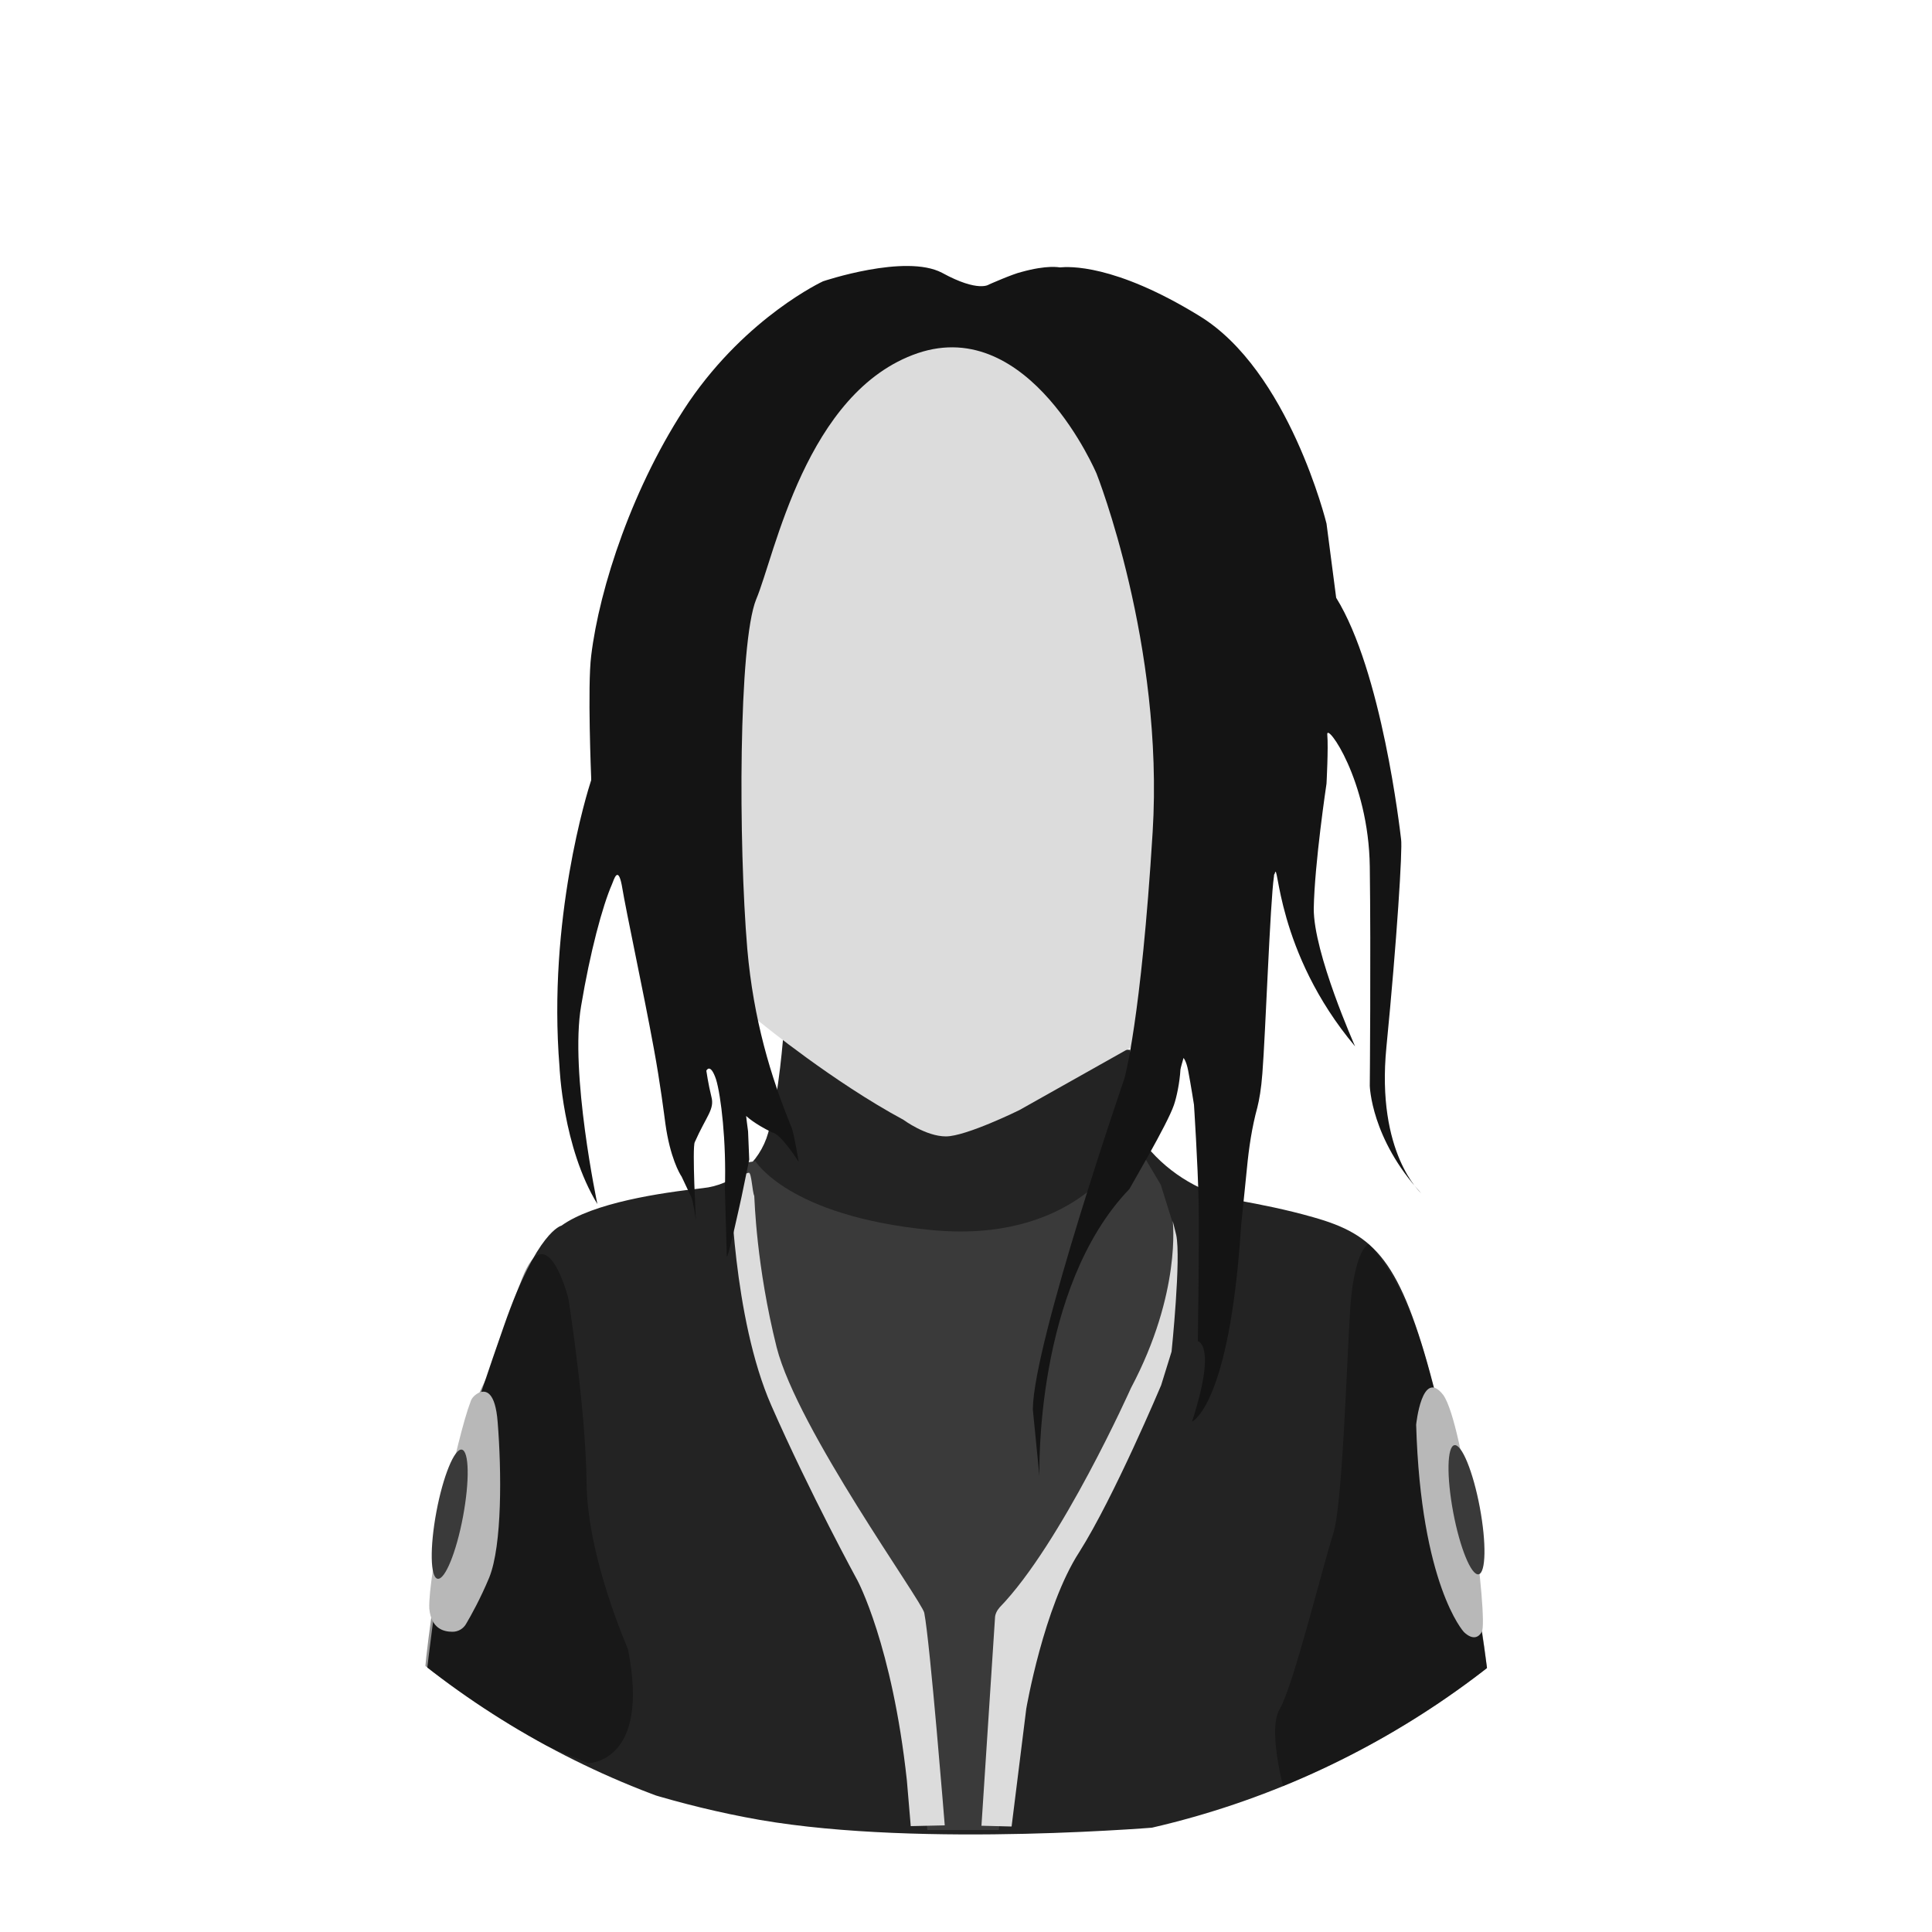
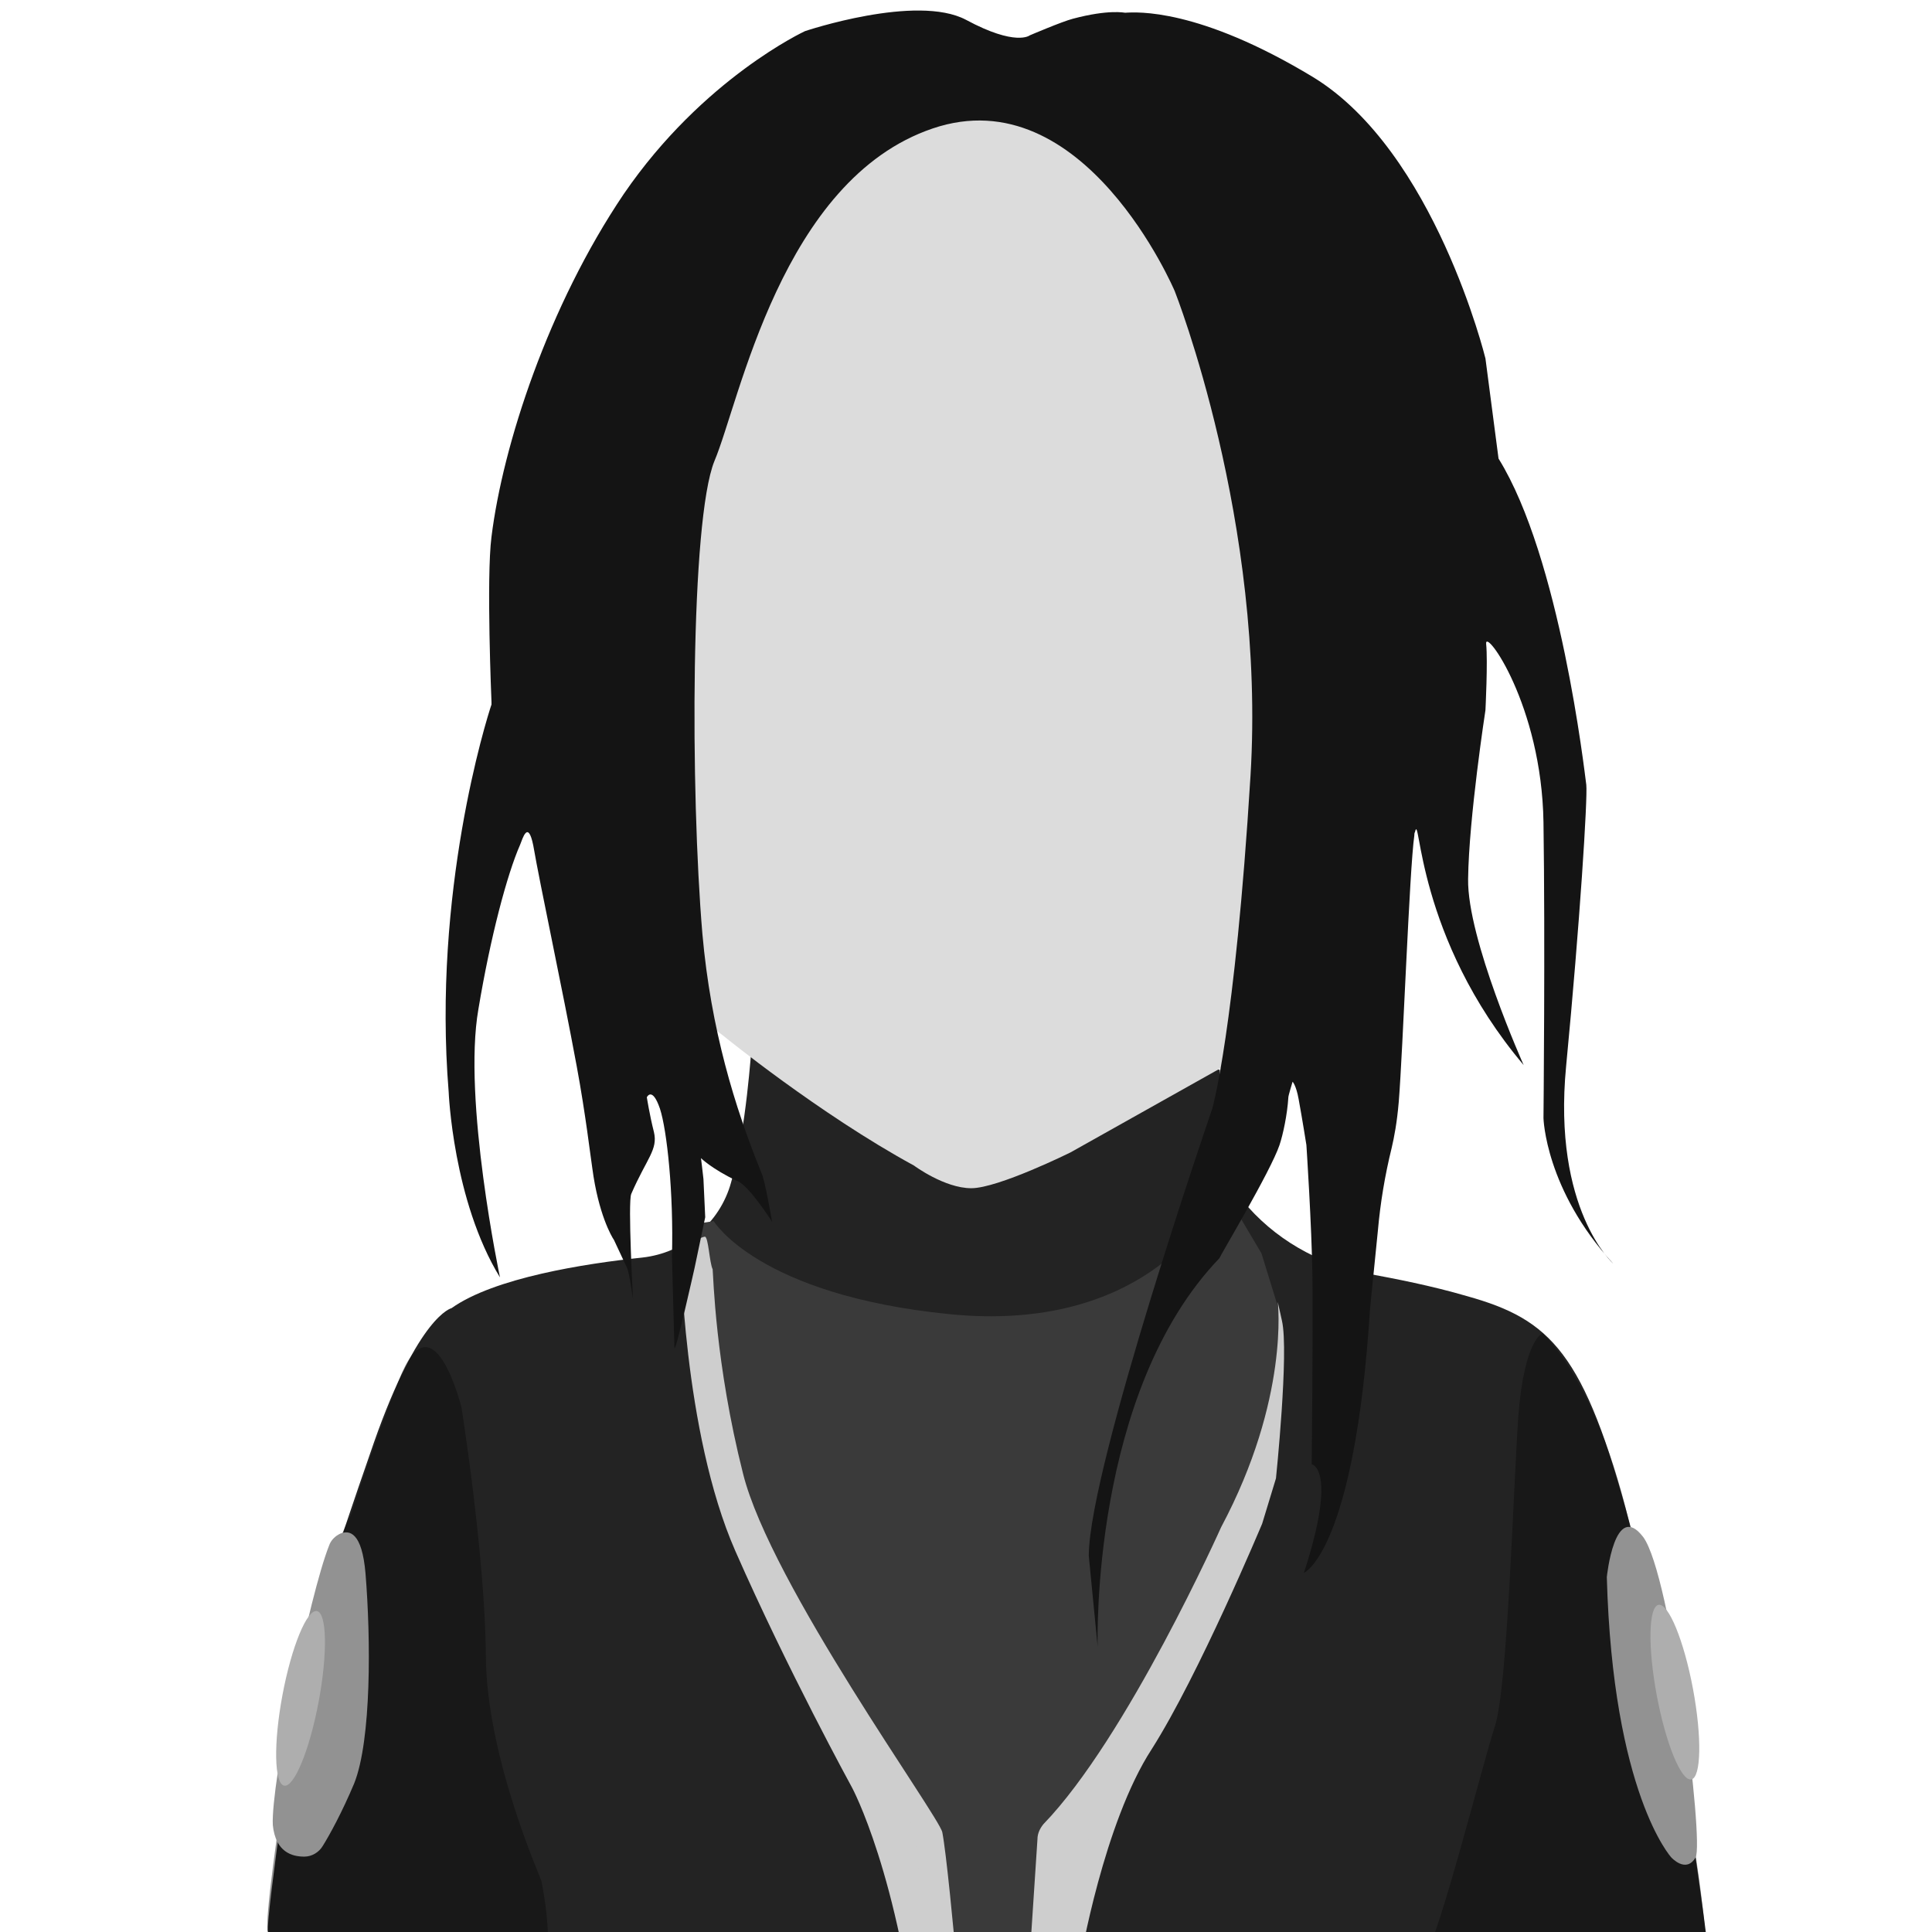
- <svg xmlns="http://www.w3.org/2000/svg" xmlns:xlink="http://www.w3.org/1999/xlink" version="1.1" id="Capa_1" x="0px" y="0px" viewBox="0 0 500 500" style="enable-background:new 0 0 500 500;" xml:space="preserve" width="500px" height="500px">
+ <svg xmlns="http://www.w3.org/2000/svg" version="1.1" id="Capa_1" x="0px" y="0px" viewBox="0 0 546 546" style="enable-background:new 0 0 546 546;" xml:space="preserve" width="500px" height="500px">
  <style type="text/css">
- 	.st0{clip-path:url(#SVGID_00000026161976310726440270000009807911159354928056_);}
- 	.st1{fill:#232323;}
- 	.st2{fill:#DCDCDC;}
- 	.st3{fill:#3A3A3A;}
+ 	.st0{fill:#232323;}
+ 	.st1{fill:#DCDCDC;}
+ 	.st2{fill:#3A3A3A;}
+ 	.st3{fill:#CECECE;}
	.st4{opacity:0.44;fill:#080808;enable-background:new    ;}
- 	.st5{fill:#B8B8B8;}
+ 	.st5{fill:#929292;}
	.st6{fill:#141414;}
+ 	.st7{fill:#AEAEAE;}
</style>
  <g>
    <g>
-       <defs>
-         <circle id="SVGID_1_" cx="247.8" cy="255.5" r="223.2" />
-       </defs>
-       <clipPath id="SVGID_00000045604630420633917260000013243947923527298950_">
-         <use xlink:href="#SVGID_1_" style="overflow:visible;" />
-       </clipPath>
-       <g style="clip-path:url(#SVGID_00000045604630420633917260000013243947923527298950_);">
+       <g>
+         <path class="st0" d="M206.6,334.2c-3.2,11.6-13.3,19.9-25.1,21.2c-16.2,1.7-41.8,5.7-53.9,14.3c0,0-9.3,2-21.9,37.9     c-12.5,35.9-18.9,56.3-20.4,65.7c-1.5,9.3-10.1,68.1-9.6,72.6s18.4,13.5,18.4,13.5s46.7,26.3,109.2,37.1s155.5,2.5,155.5,2.5     s86.6-15.5,120.3-34.2c0,0,5.7,1.7,3.4-15.5c-2.2-17.5-9.1-70.1-21.9-118.6s-22.4-57.8-46-64.4c-10.3-3-20.2-4.9-28.3-6.4     c-13.8-2.7-26.3-9.8-35.2-20.7c-1-1-1.5-2-2-2.7c-3.2-5.4-4.4-34.2-4.4-34.2l-132.3-6.1C212.3,295.9,211,319,206.6,334.2z" />
+         <path class="st1" d="M204.4,292.7c0,0,27.1,22.1,53.9,36.7c0,0,8.6,6.4,16.2,6.4c7.6,0,28-10.1,28-10.1l42.6-23.9l21.6-34.9     l5.7-93.7l-27.5-99.4l-21.6-39.8l-46.7-8.4l-60.5,15.7l-36.9,42.6l-13.8,94l17,98.1L204.4,292.7z" />
+         <path class="st2" d="M201.7,345.1c0,0,12.5,20.9,66.7,26.3c54.4,5.4,72.6-28,72.6-28l4.7-7.4l10.8,18.2l5.4,17.5l-1.5,27.5     l-15.7,46.7l-23.1,44.3L303,521.9l-6.9,61.7l-1.5,17h-27.3l-5.4-58.3l-28-62.5L215,447.1L199.5,394l-3.7-37.4l0.2-10.6     L201.7,345.1z" />
        <g>
-           <path class="st1" d="M198.8,293.2c-2.2,7.8-9,13.5-17,14.3c-11,1.2-28.3,3.8-36.5,9.7c0,0-6.3,1.3-14.8,25.7      c-8.5,24.3-12.8,38.2-13.8,44.5c-1,6.3-6.8,46.2-6.5,49.2c0.3,3,12.5,9.2,12.5,9.2s31.7,17.8,74,25.2      c42.3,7.3,105.3,1.7,105.3,1.7s58.7-10.5,81.5-23.2c0,0,3.8,1.2,2.3-10.5c-1.5-11.8-6.2-47.5-14.8-80.3s-15.2-39.2-31.2-43.7      c-7-2-13.7-3.3-19.2-4.3c-9.3-1.8-17.8-6.7-23.8-14c-0.7-0.7-1-1.3-1.3-1.8c-2.2-3.7-3-23.2-3-23.2l-89.7-4.2      C202.7,267.2,201.8,282.8,198.8,293.2z" />
-           <path class="st2" d="M197.3,265c0,0,18.3,15,36.5,24.8c0,0,5.8,4.3,11,4.3s19-6.8,19-6.8l28.8-16.2l14.7-23.7l3.8-63.5      l-18.7-67.3l-14.7-27L246.2,84l-41,10.7l-25,28.8l-9.3,63.7l11.5,66.5L197.3,265z" />
-           <path class="st3" d="M195.5,300.5c0,0,8.5,14.2,45.2,17.8c36.8,3.7,49.2-19,49.2-19l3.2-5l7.3,12.3l3.7,11.8l-1,18.7l-10.7,31.7      l-15.7,30l-12.5,21.5l-4.7,41.8l-1,11.5H240l-3.7-39.5l-19-42.3l-12.8-22.2l-10.5-36l-2.5-25.3l0.2-7.2L195.5,300.5z" />
-           <g>
-             <path class="st2" d="M303.5,316c0,0,2.3,18.5-10.8,43.2c0,0-18,40.3-34,56.8c-0.7,0.8-1.2,1.8-1.2,2.8l-3.5,53.7l7.8,0.2       l3.8-30.5c0,0,4.5-26.3,13.7-40.5c9-14.2,21.2-43.2,21.2-43.2l2.7-8.7c0,0,2.5-24.2,1.2-30.2L303.5,316L303.5,316z" />
-           </g>
-           <g>
-             <path class="st2" d="M193.8,303.5C193.8,303.5,193.7,303.5,193.8,303.5c-0.7,0-4.7,2.2-4.7,2.2s0.5,35.2,10.5,58       c10,22.8,22.3,45.3,22.3,45.3s9,16.7,12.8,51.8l1,11.8l8.8-0.2c0,0-3.8-47.3-5.3-55c-0.7-3.2-32.8-47.5-38.2-68.7       c-5.3-21.2-5.7-38-5.8-39.2C194.7,308.5,194.5,303.5,193.8,303.5L193.8,303.5z" />
-           </g>
-           <path class="st4" d="M152.2,456.3c0,0,16.2,0,10.3-29.5c-0.2-0.7-10.5-23.7-10.7-43c-0.2-19.3-4.7-47.7-4.7-47.7s-5.5-22-12-5.2      c-5.8,15-9.2,25.8-9.2,25.8s-6.7,11.5-10.7,37.5c-4,26.2-5.7,39.2-5.3,42C110.2,439.3,152.2,456.3,152.2,456.3z" />
-           <path class="st5" d="M121.8,362.7c0.3-1,1.2-1.8,2.2-2.3c1.7-0.7,4.2-0.3,4.8,7.7c1,12.5,1.2,31.8-2.2,40.2      c-2.3,5.5-4.7,9.8-6,12c-0.7,1.2-2,2-3.5,2c-2.3,0-5.5-0.8-6-6C110.7,408.3,118.2,372,121.8,362.7z" />
-           <path class="st4" d="M333.2,465.7c0,0,44.7-11,51.3-18.2c0,0,6.7,0.8-13.5-88.2c-4.7-20.5-11.5-32-16.8-37.3c0,0-3.5,1-4.7,15.8      c-1,14.8-2,51.7-4.5,59.3s-10.3,39.3-13.8,45.2c-3.5,5.8,1.8,23.5,1.8,23.5" />
-           <path class="st5" d="M366.5,368.7c0,0,1.5-14.8,7-7.7c5.3,7.3,11.7,58.3,10,61.3c-1.8,3.2-4.7,0-4.7,0S367.7,410.2,366.5,368.7z      " />
-           <path class="st6" d="M206.7,300.7c0,0-1.3-8-2-9.3c-5.2-12.7-9.7-27.5-11.3-45.8c-2.3-27.2-2.3-79.2,2.3-90.5      c4.8-11.3,12.8-53.8,41.8-63.7c29-9.8,46.3,31.2,46.3,31.2s17.5,44.2,14.5,92.8c-3,48.7-7.3,63.7-7.3,63.7s-23.5,68.3-23.7,85.5      c0,0,0,0,0,0.2L269,382l0,0c0-0.7-1.3-48.7,23.3-74.3c0.2-0.5,9.8-16.7,11.5-21.7c0.7-2,1.5-5.8,1.7-9.2c0-0.3,0.8-3,0.8-3      s0.7,0.7,1.2,3.3c0.7,3.7,1.5,8.8,1.5,8.8s1,15.3,1.2,25.2c0.2,9.7-0.2,36-0.2,36s5,0.8-1.5,20.8l0,0c0,0,9.7-4,12.7-50.7      l1.5-14.8c0.5-5.3,1.3-10.7,2.7-15.8c0.5-2,1-4.8,1.3-8.8c0.8-10,2-44.3,3-51c0-0.2,0-0.5,0.2-0.7c1-4.3,0.2,20.2,20.8,44.7l0,0      c0,0-10.8-24.2-10.7-35.7c0.2-11.7,3.3-32.3,3.3-32.3s0.5-9.3,0.2-12.7c-0.3-3.3,10.7,11.7,11,34.2c0.3,22.7,0,56.7,0,56.7      s0.3,13.7,13.3,27.8c0,0-11.7-10.3-9-37.8c2.7-27.5,4.2-51.3,3.8-53.8c-0.3-2.5-5-43.5-16.8-62.5l0,0l-2.5-19.2l0,0      c0,0-9.7-39.7-33-53.8c-22-13.5-33.8-12.7-36-12.5c-0.2,0-3.2-0.7-10,1.2c-2.2,0.5-8.3,3.2-8.3,3.2s-2.7,2.2-12.2-3      c-9.5-5-30.8,2.2-30.8,2.2s-19.5,9-34.7,31.2c-14.5,21.5-23.2,48.2-25.3,65.7c-1,7.8,0,31.7,0,31.7c0,0.2,0,0.3,0,0.5      c-1,3-11.3,36-8.2,74.2c0,0,0.8,20.8,9.8,35.5c0,0-7.2-34-4.2-51.3c2.3-13.8,5.5-25.8,8-31.5c0.5-1.2,1.5-4.8,2.5,0.2      c1.3,7.8,5.5,27,8.3,42.3c1.7,9.2,2.7,17.3,3,19.5c1.2,8.7,3.7,13,4.2,13.7l2.5,5.3c0.5,1,1.2,6,1.2,6s-1-18.7-0.3-20.2      c3-6.8,5.2-8.5,4.3-11.8c-0.8-3.2-1.3-6.7-1.3-6.7s1-2.2,2.5,2.2c1.3,4.2,2.7,16.2,2.3,28.3l0.5,17.5c0.2,1.3,3.8-15.3,3.8-15.3      l2-9.7l-0.3-7.3c-0.2-1.3-0.5-4-0.5-4s2,2,6.8,4.3C202.2,293.5,206.7,300.7,206.7,300.7z" />
+           <path class="st3" d="M361.1,367.9c0,0,3.4,27.3-16,63.7c0,0-26.6,59.5-50.2,83.9c-1,1.2-1.7,2.7-1.7,4.2l-5.2,79.2l11.6,0.2      l5.7-45c0,0,6.6-38.9,20.2-59.8c13.3-20.9,31.2-63.7,31.2-63.7l3.9-12.8c0,0,3.7-35.7,1.7-44.5L361.1,367.9L361.1,367.9z" />
        </g>
+         <g>
+           <path class="st3" d="M199.2,349.5C199.2,349.5,199,349.5,199.2,349.5c-1,0-6.9,3.2-6.9,3.2s0.7,51.9,15.5,85.6s33,66.9,33,66.9      s13.3,24.6,18.9,76.5l1.5,17.5l13-0.2c0,0-5.7-69.9-7.9-81.2c-1-4.7-48.5-70.1-56.3-101.3c-7.9-31.2-8.4-56.1-8.6-57.8      C200.5,356.9,200.2,349.5,199.2,349.5L199.2,349.5z" />
+         </g>
+         <path class="st4" d="M137.7,575.1c0,0,23.9,0,15.3-43.5c-0.2-1-15.5-34.9-15.7-63.5c-0.2-28.5-6.9-70.4-6.9-70.4     s-8.1-32.5-17.7-7.6c-8.6,22.1-13.5,38.1-13.5,38.1s-9.8,17-15.7,55.3c-5.9,38.6-8.4,57.8-7.9,62     C75.7,550,137.7,575.1,137.7,575.1z" />
+         <path class="st5" d="M93,436.8c0.5-1.5,1.7-2.7,3.2-3.4c2.5-1,6.1-0.5,7.1,11.3c1.5,18.4,1.7,47-3.2,59.3     c-3.4,8.1-6.9,14.5-8.9,17.7c-1,1.7-3,3-5.2,3c-3.4,0-8.1-1.2-8.9-8.9C76.5,504.2,87.5,450.6,93,436.8z" />
+         <path class="st4" d="M404.9,588.8c0,0,65.9-16.2,75.8-26.8c0,0,9.8,1.2-19.9-130.1c-6.9-30.3-17-47.2-24.8-55.1     c0,0-5.2,1.5-6.9,23.4c-1.5,21.9-3,76.3-6.6,87.6c-3.7,11.3-15.3,58.1-20.4,66.7c-5.2,8.6,2.7,34.7,2.7,34.7" />
+         <path class="st5" d="M454.1,445.7c0,0,2.2-21.9,10.3-11.3c7.9,10.8,17.2,86.1,14.8,90.5c-2.7,4.7-6.9,0-6.9,0     S455.8,506.9,454.1,445.7z" />
+         <path class="st6" d="M218.2,345.3c0,0-2-11.8-3-13.8c-7.6-18.7-14.3-40.6-16.7-67.6c-3.4-40.1-3.4-116.8,3.4-133.6     c7.1-16.7,18.9-79.5,61.7-94s68.4,46,68.4,46s25.8,65.2,21.4,137c-4.4,71.8-10.8,94-10.8,94s-34.7,100.9-34.9,126.2     c0,0,0,0,0,0.2l2.5,25.6l0,0c0-1-2-71.8,34.4-109.7c0.2-0.7,14.5-24.6,17-32c1-3,2.2-8.6,2.5-13.5c0-0.5,1.2-4.4,1.2-4.4     s1,1,1.7,4.9c1,5.4,2.2,13,2.2,13s1.5,22.6,1.7,37.1c0.2,14.3-0.2,53.1-0.2,53.1s7.4,1.2-2.2,30.7l0,0c0,0,14.3-5.9,18.7-74.8     l2.2-21.9c0.7-7.9,2-15.7,3.9-23.4c0.7-3,1.5-7.1,2-13c1.2-14.8,3-65.4,4.4-75.3c0-0.2,0-0.7,0.2-1c1.5-6.4,0.2,29.8,30.7,65.9     l0,0c0,0-16-35.7-15.7-52.6c0.2-17.2,4.9-47.7,4.9-47.7s0.7-13.8,0.2-18.7c-0.5-4.9,15.7,17.2,16.2,50.4c0.5,33.5,0,83.6,0,83.6     s0.5,20.2,19.7,41.1c0,0-17.2-15.3-13.3-55.8c3.9-40.6,6.1-75.8,5.7-79.5c-0.5-3.7-7.4-64.2-24.8-92.2l0,0l-3.7-28.3l0,0     c0,0-14.3-58.5-48.7-79.5C338.7,2.2,321.2,3.4,318,3.6c-0.2,0-4.7-1-14.8,1.7C300.1,6.1,291,10,291,10s-3.9,3.2-18-4.4     c-14-7.4-45.5,3.2-45.5,3.2s-28.8,13.3-51.2,46c-21.4,31.7-34.2,71.1-37.4,96.9c-1.5,11.6,0,46.7,0,46.7c0,0.2,0,0.5,0,0.7     c-1.5,4.4-16.7,53.1-12.1,109.5c0,0,1.2,30.7,14.5,52.4c0,0-10.6-50.2-6.1-75.8c3.4-20.4,8.1-38.1,11.8-46.5     c0.7-1.7,2.2-7.1,3.7,0.2c2,11.6,8.1,39.8,12.3,62.5c2.5,13.5,3.9,25.6,4.4,28.8c1.7,12.8,5.4,19.2,6.1,20.2l3.7,7.9     c0.7,1.5,1.7,8.9,1.7,8.9s-1.5-27.5-0.5-29.8c4.4-10.1,7.6-12.5,6.4-17.5c-1.2-4.7-2-9.8-2-9.8s1.5-3.2,3.7,3.2     c2,6.1,3.9,23.9,3.4,41.8l0.7,25.8c0.2,2,5.7-22.6,5.7-22.6l3-14.3l-0.5-10.8c-0.2-2-0.7-5.9-0.7-5.9s3,3,10.1,6.4     C211.5,334.7,218.2,345.3,218.2,345.3z" />
      </g>
    </g>
+     <polygon class="st3" points="300.3,523.4 305.7,515.3 307.9,520.9 303.8,531  " />
+     <path class="st3" d="M252.1,513.3l6.1,2.2c0,0,1.7,12.5,1.5,12.8c-0.2,0.2-4.4-8.4-4.4-8.4L252.1,513.3" />
+     <ellipse transform="matrix(0.1844 -0.9829 0.9829 0.1844 -402.5082 474.9063)" class="st7" cx="84.9" cy="480" rx="25.1" ry="5.2" />
+     <ellipse transform="matrix(0.9829 -0.1844 0.1844 0.9829 -80.0525 95.4689)" class="st7" cx="473.3" cy="478.2" rx="5.2" ry="25.1" />
  </g>
-   <polygon class="st2" points="262.3,421.3 266,415.8 267.5,419.7 264.7,426.5 " />
-   <path class="st2" d="M229.7,414.5l4.2,1.5c0,0,1.2,8.5,1,8.7c-0.2,0.2-3-5.7-3-5.7L229.7,414.5" />
-   <ellipse transform="matrix(0.1844 -0.9829 0.9829 0.1844 -290.2802 434.015)" class="st3" cx="116.4" cy="391.9" rx="17" ry="3.5" />
-   <ellipse transform="matrix(0.9829 -0.1844 0.1844 0.9829 -65.5296 76.6809)" class="st3" cx="379.5" cy="390.7" rx="3.5" ry="17" />
</svg>
